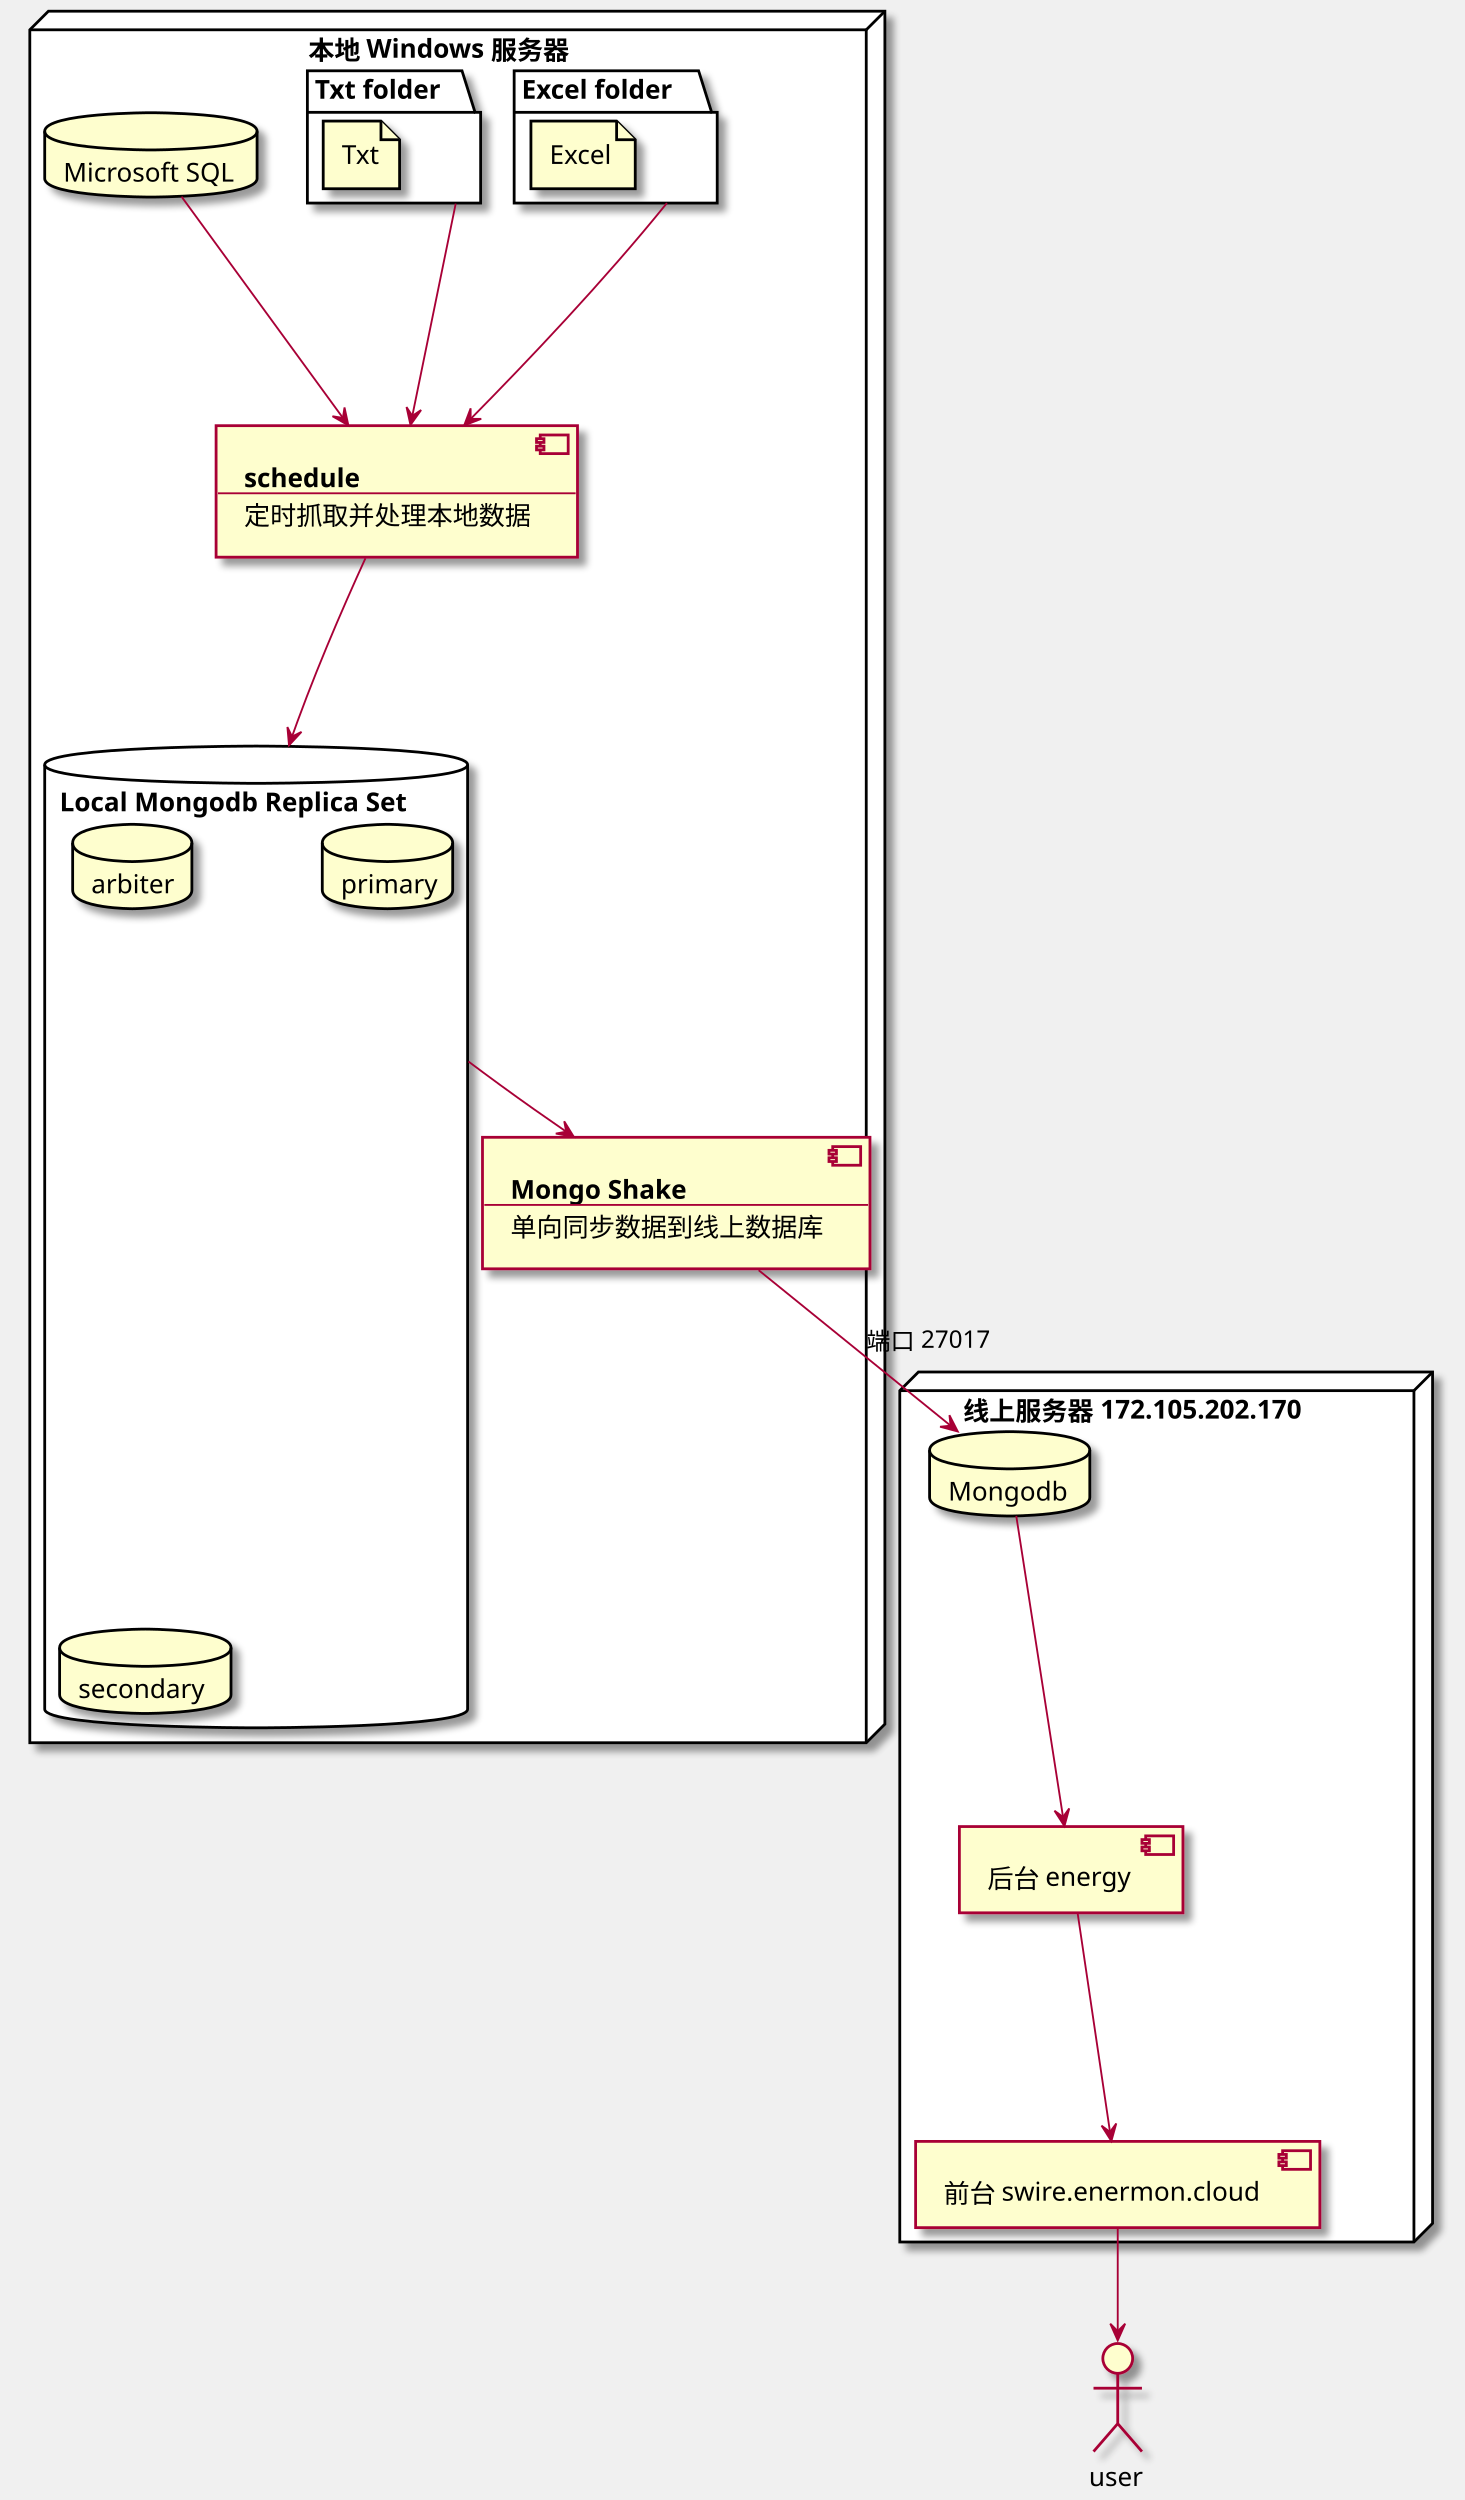
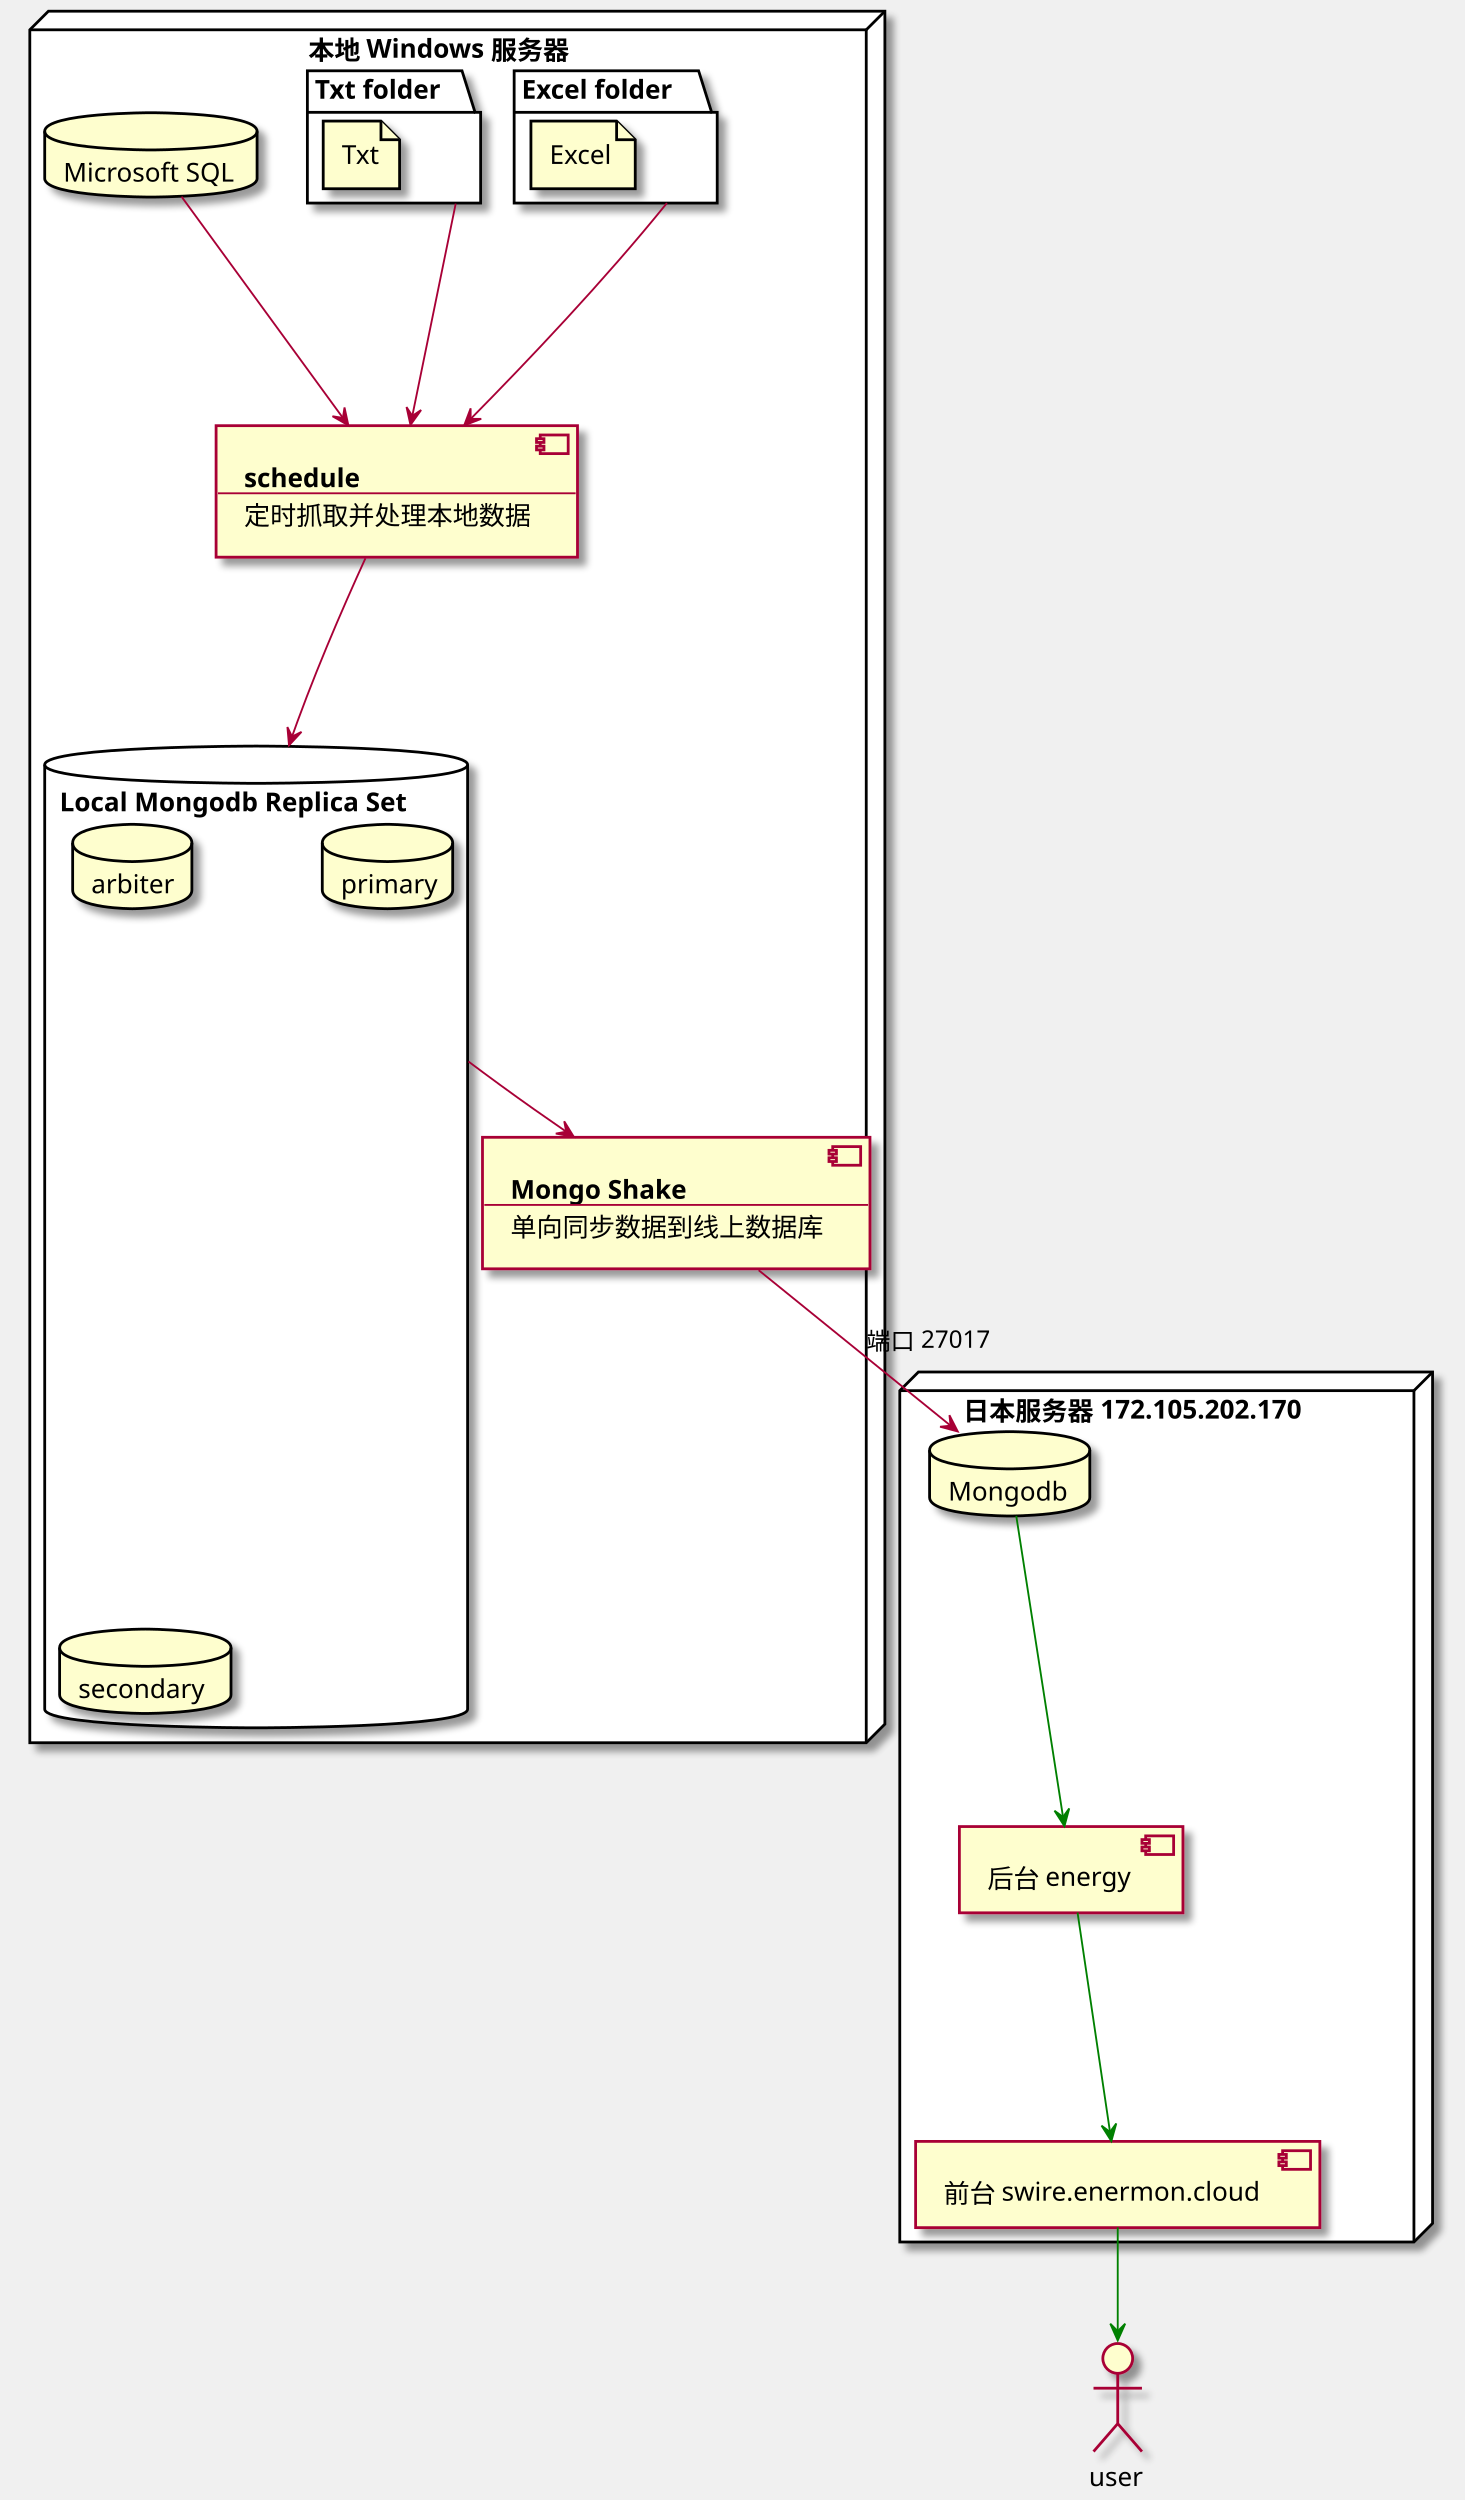
<svg xmlns="http://www.w3.org/2000/svg" contentScriptType="application/ecmascript" contentStyleType="text/css" height="1342px" preserveAspectRatio="none" style="width:786px;height:1342px;" version="1.1" viewBox="0 0 786 1342" width="786px" zoomAndPan="magnify">
  <defs>
-     <filter height="300%" id="f1x9n9c2mlkijz" width="300%" x="-1" y="-1">
+     <filter height="300%" id="frnep1pnd2fip" width="300%" x="-1" y="-1">
      <feGaussianBlur result="blurOut" stdDeviation="2.0" />
      <feColorMatrix in="blurOut" result="blurOut2" type="matrix" values="0 0 0 0 0 0 0 0 0 0 0 0 0 0 0 0 0 0 .4 0" />
      <feOffset dx="4.0" dy="4.0" in="blurOut2" result="blurOut3" />
      <feBlend in="SourceGraphic" in2="blurOut3" mode="normal" />
    </filter>
  </defs>
  <g>
-     <polygon fill="#FFFFFF" filter="url(#f1x9n9c2mlkijz)" points="16,16,26,6,475,6,475,925.5,465,935.5,16,935.5,16,16" style="stroke:#000000;stroke-width:1.5;" />
+     <polygon fill="#FFFFFF" filter="url(#frnep1pnd2fip)" points="16,16,26,6,475,6,475,925.5,465,935.5,16,935.5,16,16" style="stroke:#000000;stroke-width:1.5;" />
    <line style="stroke:#000000;stroke-width:1.5;" x1="465" x2="475" y1="16" y2="6" />
    <line style="stroke:#000000;stroke-width:1.5;" x1="16" x2="465" y1="16" y2="16" />
    <line style="stroke:#000000;stroke-width:1.5;" x1="465" x2="465" y1="16" y2="935.5" />
    <text fill="#000000" font-family="sans-serif" font-size="14" font-weight="bold" lengthAdjust="spacingAndGlyphs" textLength="152" x="165.5" y="31.995">本地 Windows 服务器</text>
-     <polygon fill="#FFFFFF" filter="url(#f1x9n9c2mlkijz)" points="276,38,375,38,382,60.297,385,60.297,385,109,276,109,276,38" style="stroke:#000000;stroke-width:1.5;" />
+     <polygon fill="#FFFFFF" filter="url(#frnep1pnd2fip)" points="276,38,375,38,382,60.297,385,60.297,385,109,276,109,276,38" style="stroke:#000000;stroke-width:1.5;" />
    <line style="stroke:#000000;stroke-width:1.5;" x1="276" x2="382" y1="60.297" y2="60.297" />
    <text fill="#000000" font-family="sans-serif" font-size="14" font-weight="bold" lengthAdjust="spacingAndGlyphs" textLength="93" x="280" y="52.995">Excel folder</text>
-     <polygon fill="#FFFFFF" filter="url(#f1x9n9c2mlkijz)" points="165,38,248,38,255,60.297,258,60.297,258,109,165,109,165,38" style="stroke:#000000;stroke-width:1.5;" />
+     <polygon fill="#FFFFFF" filter="url(#frnep1pnd2fip)" points="165,38,248,38,255,60.297,258,60.297,258,109,165,109,165,38" style="stroke:#000000;stroke-width:1.5;" />
    <line style="stroke:#000000;stroke-width:1.5;" x1="165" x2="255" y1="60.297" y2="60.297" />
    <text fill="#000000" font-family="sans-serif" font-size="14" font-weight="bold" lengthAdjust="spacingAndGlyphs" textLength="77" x="169" y="52.995">Txt folder</text>
-     <path d="M24,410.5 C24,400.5 137.5,400.5 137.5,400.5 C137.5,400.5 251,400.5 251,410.5 L251,917.5 C251,927.5 137.5,927.5 137.5,927.5 C137.5,927.5 24,927.5 24,917.5 L24,410.5 " fill="#FFFFFF" filter="url(#f1x9n9c2mlkijz)" style="stroke:#000000;stroke-width:1.5;" />
+     <path d="M24,410.5 C24,400.5 137.5,400.5 137.5,400.5 C137.5,400.5 251,400.5 251,410.5 L251,917.5 C251,927.5 137.5,927.5 137.5,927.5 C137.5,927.5 24,927.5 24,917.5 L24,410.5 " fill="#FFFFFF" filter="url(#frnep1pnd2fip)" style="stroke:#000000;stroke-width:1.5;" />
    <path d="M24,410.5 C24,420.5 137.5,420.5 137.5,420.5 C137.5,420.5 251,420.5 251,410.5 " fill="none" style="stroke:#000000;stroke-width:1.5;" />
    <text fill="#000000" font-family="sans-serif" font-size="14" font-weight="bold" lengthAdjust="spacingAndGlyphs" textLength="211" x="32" y="435.495">Local Mongodb Replica Set</text>
-     <polygon fill="#FFFFFF" filter="url(#f1x9n9c2mlkijz)" points="483,746.5,493,736.5,769,736.5,769,1193.5,759,1203.5,483,1203.5,483,746.5" style="stroke:#000000;stroke-width:1.5;" />
+     <polygon fill="#FFFFFF" filter="url(#frnep1pnd2fip)" points="483,746.5,493,736.5,769,736.5,769,1193.5,759,1203.5,483,1203.5,483,746.5" style="stroke:#000000;stroke-width:1.5;" />
    <line style="stroke:#000000;stroke-width:1.5;" x1="759" x2="769" y1="746.5" y2="736.5" />
    <line style="stroke:#000000;stroke-width:1.5;" x1="483" x2="759" y1="746.5" y2="746.5" />
    <line style="stroke:#000000;stroke-width:1.5;" x1="759" x2="759" y1="746.5" y2="1203.5" />
-     <text fill="#000000" font-family="sans-serif" font-size="14" font-weight="bold" lengthAdjust="spacingAndGlyphs" textLength="210" x="517" y="762.495">线上服务器 172.105.202.170</text>
-     <path d="M24,70.5 C24,60.5 81,60.5 81,60.5 C81,60.5 138,60.5 138,70.5 L138,95.797 C138,105.797 81,105.797 81,105.797 C81,105.797 24,105.797 24,95.797 L24,70.5 " fill="#FEFECE" filter="url(#f1x9n9c2mlkijz)" style="stroke:#000000;stroke-width:1.5;" />
+     <text fill="#000000" font-family="sans-serif" font-size="14" font-weight="bold" lengthAdjust="spacingAndGlyphs" textLength="210" x="517" y="762.495">日本服务器 172.105.202.170</text>
+     <path d="M24,70.5 C24,60.5 81,60.5 81,60.5 C81,60.5 138,60.5 138,70.5 L138,95.797 C138,105.797 81,105.797 81,105.797 C81,105.797 24,105.797 24,95.797 L24,70.5 " fill="#FEFECE" filter="url(#frnep1pnd2fip)" style="stroke:#000000;stroke-width:1.5;" />
    <path d="M24,70.5 C24,80.5 81,80.5 81,80.5 C81,80.5 138,80.5 138,70.5 " fill="none" style="stroke:#000000;stroke-width:1.5;" />
    <text fill="#000000" font-family="sans-serif" font-size="14" lengthAdjust="spacingAndGlyphs" textLength="94" x="34" y="97.495">Microsoft SQL</text>
-     <rect fill="#FEFECE" filter="url(#f1x9n9c2mlkijz)" height="70.594" style="stroke:#A80036;stroke-width:1.5;" width="194" x="116" y="228.5" />
+     <rect fill="#FEFECE" filter="url(#frnep1pnd2fip)" height="70.594" style="stroke:#A80036;stroke-width:1.5;" width="194" x="116" y="228.5" />
    <rect fill="#FEFECE" height="10" style="stroke:#A80036;stroke-width:1.5;" width="15" x="290" y="233.5" />
    <rect fill="#FEFECE" height="2" style="stroke:#A80036;stroke-width:1.5;" width="4" x="288" y="235.5" />
    <rect fill="#FEFECE" height="2" style="stroke:#A80036;stroke-width:1.5;" width="4" x="288" y="239.5" />
    <text fill="#000000" font-family="sans-serif" font-size="14" font-weight="bold" lengthAdjust="spacingAndGlyphs" textLength="72" x="131" y="261.495">schedule</text>
    <line style="stroke:#A80036;stroke-width:1.0;" x1="117" x2="309" y1="264.797" y2="264.797" />
    <text fill="#000000" font-family="sans-serif" font-size="14" lengthAdjust="spacingAndGlyphs" textLength="154" x="131" y="281.792">定时抓取并处理本地数据</text>
-     <rect fill="#FEFECE" filter="url(#f1x9n9c2mlkijz)" height="70.594" style="stroke:#A80036;stroke-width:1.5;" width="208" x="259" y="610.5" />
+     <rect fill="#FEFECE" filter="url(#frnep1pnd2fip)" height="70.594" style="stroke:#A80036;stroke-width:1.5;" width="208" x="259" y="610.5" />
    <rect fill="#FEFECE" height="10" style="stroke:#A80036;stroke-width:1.5;" width="15" x="447" y="615.5" />
    <rect fill="#FEFECE" height="2" style="stroke:#A80036;stroke-width:1.5;" width="4" x="445" y="617.5" />
    <rect fill="#FEFECE" height="2" style="stroke:#A80036;stroke-width:1.5;" width="4" x="445" y="621.5" />
    <text fill="#000000" font-family="sans-serif" font-size="14" font-weight="bold" lengthAdjust="spacingAndGlyphs" textLength="106" x="274" y="643.495">Mongo Shake</text>
    <line style="stroke:#A80036;stroke-width:1.0;" x1="260" x2="466" y1="646.797" y2="646.797" />
    <text fill="#000000" font-family="sans-serif" font-size="14" lengthAdjust="spacingAndGlyphs" textLength="168" x="274" y="663.792">单向同步数据到线上数据库</text>
-     <polygon fill="#FEFECE" filter="url(#f1x9n9c2mlkijz)" points="285,65,285,101.297,341,101.297,341,75,331,65,285,65" style="stroke:#000000;stroke-width:1.5;" />
+     <polygon fill="#FEFECE" filter="url(#frnep1pnd2fip)" points="285,65,285,101.297,341,101.297,341,75,331,65,285,65" style="stroke:#000000;stroke-width:1.5;" />
    <path d="M331,65 L331,75 L341,75 " fill="#FEFECE" style="stroke:#000000;stroke-width:1.5;" />
    <text fill="#000000" font-family="sans-serif" font-size="14" lengthAdjust="spacingAndGlyphs" textLength="36" x="295" y="87.995">Excel</text>
-     <polygon fill="#FEFECE" filter="url(#f1x9n9c2mlkijz)" points="173.5,65,173.5,101.297,214.5,101.297,214.5,75,204.5,65,173.5,65" style="stroke:#000000;stroke-width:1.5;" />
+     <polygon fill="#FEFECE" filter="url(#frnep1pnd2fip)" points="173.5,65,173.5,101.297,214.5,101.297,214.5,75,204.5,65,173.5,65" style="stroke:#000000;stroke-width:1.5;" />
    <path d="M204.5,65 L204.5,75 L214.5,75 " fill="#FEFECE" style="stroke:#000000;stroke-width:1.5;" />
    <text fill="#000000" font-family="sans-serif" font-size="14" lengthAdjust="spacingAndGlyphs" textLength="21" x="183.5" y="87.995">Txt</text>
-     <path d="M39,452.5 C39,442.5 71,442.5 71,442.5 C71,442.5 103,442.5 103,452.5 L103,477.797 C103,487.797 71,487.797 71,487.797 C71,487.797 39,487.797 39,477.797 L39,452.5 " fill="#FEFECE" filter="url(#f1x9n9c2mlkijz)" style="stroke:#000000;stroke-width:1.5;" />
+     <path d="M39,452.5 C39,442.5 71,442.5 71,442.5 C71,442.5 103,442.5 103,452.5 L103,477.797 C103,487.797 71,487.797 71,487.797 C71,487.797 39,487.797 39,477.797 L39,452.5 " fill="#FEFECE" filter="url(#frnep1pnd2fip)" style="stroke:#000000;stroke-width:1.5;" />
    <path d="M39,452.5 C39,462.5 71,462.5 71,462.5 C71,462.5 103,462.5 103,452.5 " fill="none" style="stroke:#000000;stroke-width:1.5;" />
    <text fill="#000000" font-family="sans-serif" font-size="14" lengthAdjust="spacingAndGlyphs" textLength="44" x="49" y="479.495">arbiter</text>
-     <path d="M173,452.5 C173,442.5 208,442.5 208,442.5 C208,442.5 243,442.5 243,452.5 L243,477.797 C243,487.797 208,487.797 208,487.797 C208,487.797 173,487.797 173,477.797 L173,452.5 " fill="#FEFECE" filter="url(#f1x9n9c2mlkijz)" style="stroke:#000000;stroke-width:1.5;" />
+     <path d="M173,452.5 C173,442.5 208,442.5 208,442.5 C208,442.5 243,442.5 243,452.5 L243,477.797 C243,487.797 208,487.797 208,487.797 C208,487.797 173,487.797 173,477.797 L173,452.5 " fill="#FEFECE" filter="url(#frnep1pnd2fip)" style="stroke:#000000;stroke-width:1.5;" />
    <path d="M173,452.5 C173,462.5 208,462.5 208,462.5 C208,462.5 243,462.5 243,452.5 " fill="none" style="stroke:#000000;stroke-width:1.5;" />
    <text fill="#000000" font-family="sans-serif" font-size="14" lengthAdjust="spacingAndGlyphs" textLength="50" x="183" y="479.495">primary</text>
-     <path d="M32,884.5 C32,874.5 78,874.5 78,874.5 C78,874.5 124,874.5 124,884.5 L124,909.797 C124,919.797 78,919.797 78,919.797 C78,919.797 32,919.797 32,909.797 L32,884.5 " fill="#FEFECE" filter="url(#f1x9n9c2mlkijz)" style="stroke:#000000;stroke-width:1.5;" />
+     <path d="M32,884.5 C32,874.5 78,874.5 78,874.5 C78,874.5 124,874.5 124,884.5 L124,909.797 C124,919.797 78,919.797 78,919.797 C78,919.797 32,919.797 32,909.797 L32,884.5 " fill="#FEFECE" filter="url(#frnep1pnd2fip)" style="stroke:#000000;stroke-width:1.5;" />
    <path d="M32,884.5 C32,894.5 78,894.5 78,894.5 C78,894.5 124,894.5 124,884.5 " fill="none" style="stroke:#000000;stroke-width:1.5;" />
    <text fill="#000000" font-family="sans-serif" font-size="14" lengthAdjust="spacingAndGlyphs" textLength="72" x="42" y="911.495">secondary</text>
-     <rect fill="#FEFECE" filter="url(#f1x9n9c2mlkijz)" height="46.297" style="stroke:#A80036;stroke-width:1.5;" width="217" x="491.5" y="1149.5" />
+     <rect fill="#FEFECE" filter="url(#frnep1pnd2fip)" height="46.297" style="stroke:#A80036;stroke-width:1.5;" width="217" x="491.5" y="1149.5" />
    <rect fill="#FEFECE" height="10" style="stroke:#A80036;stroke-width:1.5;" width="15" x="688.5" y="1154.5" />
    <rect fill="#FEFECE" height="2" style="stroke:#A80036;stroke-width:1.5;" width="4" x="686.5" y="1156.5" />
    <rect fill="#FEFECE" height="2" style="stroke:#A80036;stroke-width:1.5;" width="4" x="686.5" y="1160.5" />
    <text fill="#000000" font-family="sans-serif" font-size="14" lengthAdjust="spacingAndGlyphs" textLength="177" x="506.5" y="1182.495">前台 swire.enermon.cloud</text>
-     <rect fill="#FEFECE" filter="url(#f1x9n9c2mlkijz)" height="46.297" style="stroke:#A80036;stroke-width:1.5;" width="120" x="515" y="980.5" />
+     <rect fill="#FEFECE" filter="url(#frnep1pnd2fip)" height="46.297" style="stroke:#A80036;stroke-width:1.5;" width="120" x="515" y="980.5" />
    <rect fill="#FEFECE" height="10" style="stroke:#A80036;stroke-width:1.5;" width="15" x="615" y="985.5" />
    <rect fill="#FEFECE" height="2" style="stroke:#A80036;stroke-width:1.5;" width="4" x="613" y="987.5" />
    <rect fill="#FEFECE" height="2" style="stroke:#A80036;stroke-width:1.5;" width="4" x="613" y="991.5" />
    <text fill="#000000" font-family="sans-serif" font-size="14" lengthAdjust="spacingAndGlyphs" textLength="80" x="530" y="1013.495">后台 energy</text>
-     <path d="M499,778.5 C499,768.5 542,768.5 542,768.5 C542,768.5 585,768.5 585,778.5 L585,803.797 C585,813.797 542,813.797 542,813.797 C542,813.797 499,813.797 499,803.797 L499,778.5 " fill="#FEFECE" filter="url(#f1x9n9c2mlkijz)" style="stroke:#000000;stroke-width:1.5;" />
+     <path d="M499,778.5 C499,768.5 542,768.5 542,768.5 C542,768.5 585,768.5 585,778.5 L585,803.797 C585,813.797 542,813.797 542,813.797 C542,813.797 499,813.797 499,803.797 L499,778.5 " fill="#FEFECE" filter="url(#frnep1pnd2fip)" style="stroke:#000000;stroke-width:1.5;" />
    <path d="M499,778.5 C499,788.5 542,788.5 542,788.5 C542,788.5 585,788.5 585,778.5 " fill="none" style="stroke:#000000;stroke-width:1.5;" />
    <text fill="#000000" font-family="sans-serif" font-size="14" lengthAdjust="spacingAndGlyphs" textLength="66" x="509" y="805.495">Mongodb</text>
-     <ellipse cx="600" cy="1266" fill="#FEFECE" filter="url(#f1x9n9c2mlkijz)" rx="8" ry="8" style="stroke:#A80036;stroke-width:1.5;" />
-     <path d="M600,1274 L600,1301 M587,1282 L613,1282 M600,1301 L587,1316 M600,1301 L613,1316 " fill="none" filter="url(#f1x9n9c2mlkijz)" style="stroke:#A80036;stroke-width:1.5;" />
+     <ellipse cx="600" cy="1266" fill="#FEFECE" filter="url(#frnep1pnd2fip)" rx="8" ry="8" style="stroke:#A80036;stroke-width:1.5;" />
+     <path d="M600,1274 L600,1301 M587,1282 L613,1282 M600,1301 L587,1316 M600,1301 L613,1316 " fill="none" filter="url(#frnep1pnd2fip)" style="stroke:#A80036;stroke-width:1.5;" />
    <text fill="#000000" font-family="sans-serif" font-size="14" lengthAdjust="spacingAndGlyphs" textLength="31" x="584.5" y="1334.495">user</text>
    <path d="M97.451,105.558 C119.035,135.154 157.279,187.595 183.829,224 " fill="none" id="mssql-to-schedule" style="stroke:#A80036;stroke-width:1.0;" />
    <polygon fill="#A80036" points="187.007,228.357,184.935,218.729,184.06,224.318,178.471,223.443,187.007,228.357" style="stroke:#A80036;stroke-width:1.0;" />
    <path d="M358,109 C324.651,150.34 282.888,194.266 252.758,224.76 " fill="none" id="excel-to-schedule" style="stroke:#A80036;stroke-width:1.0;" />
    <polygon fill="#A80036" points="249.143,228.411,258.318,224.83,252.661,224.858,252.633,219.201,249.143,228.411" style="stroke:#A80036;stroke-width:1.0;" />
    <path d="M244.621,109.311 C244.587,109.481 244.552,109.652 244.517,109.824 C244.446,110.167 244.376,110.513 244.305,110.861 C244.162,111.558 244.018,112.264 243.872,112.98 C243.579,114.411 243.279,115.879 242.972,117.381 C241.743,123.391 240.403,129.946 238.994,136.842 C233.354,164.429 226.597,197.484 221.386,222.977 " fill="none" id="txt-to-schedule" style="stroke:#A80036;stroke-width:1.0;" />
    <polygon fill="#A80036" points="220.335,228.119,226.057,220.102,221.337,223.22,218.219,218.5,220.335,228.119" style="stroke:#A80036;stroke-width:1.0;" />
    <path d="M196.173,299.66 C189.957,313.272 182.654,329.743 175.411,347.18 C171.789,355.899 168.182,364.859 164.732,373.824 C163.008,378.307 161.322,382.791 159.694,387.247 C158.88,389.475 158.081,391.696 157.298,393.906 C156.906,395.011 156.518,396.113 156.136,397.212 C155.944,397.762 155.754,398.311 155.564,398.859 C155.47,399.133 155.375,399.406 155.281,399.68 C155.234,399.817 155.187,399.954 155.14,400.09 " fill="none" id="schedule-to-localdb" style="stroke:#A80036;stroke-width:1.0;" />
    <polygon fill="#A80036" points="155.14,400.09,161.844,392.875,156.763,395.361,154.277,390.279,155.14,400.09" style="stroke:#A80036;stroke-width:1.0;" />
    <path d="M251.475,569.812 C251.675,569.963 251.875,570.113 252.076,570.264 C252.875,570.865 253.674,571.464 254.472,572.061 C256.066,573.255 257.655,574.438 259.238,575.612 C262.403,577.96 265.543,580.267 268.649,582.531 C281.075,591.587 292.971,599.953 303.876,607.437 " fill="none" id="localdb-to-shake" style="stroke:#A80036;stroke-width:1.0;" />
    <polygon fill="#A80036" points="308.047,610.29,302.877,601.907,303.92,607.467,298.36,608.51,308.047,610.29" style="stroke:#A80036;stroke-width:1.0;" />
    <path d="M407.247,681.843 C439.12,707.661 481.383,741.896 510.017,765.092 " fill="none" id="shake-to-db" style="stroke:#A80036;stroke-width:1.0;" />
    <polygon fill="#A80036" points="514.14,768.432,509.665,759.659,510.255,765.285,504.629,765.875,514.14,768.432" style="stroke:#A80036;stroke-width:1.0;" />
    <text fill="#000000" font-family="sans-serif" font-size="13" lengthAdjust="spacingAndGlyphs" textLength="70" x="465" y="724.567">端口 27017</text>
-     <path d="M545.532,813.741 C551.603,852.838 564.003,932.688 570.617,975.275 " fill="none" id="db-to-energy" style="stroke:#A80036;stroke-width:1.0;" />
-     <polygon fill="#A80036" points="571.394,980.278,573.965,970.771,570.626,975.337,566.06,971.999,571.394,980.278" style="stroke:#A80036;stroke-width:1.0;" />
-     <path d="M578.424,1026.644 C582.955,1057.278 590.94,1111.255 595.822,1144.255 " fill="none" id="energy-to-web" style="stroke:#A80036;stroke-width:1.0;" />
-     <polygon fill="#A80036" points="596.578,1149.365,599.217,1139.876,595.846,1144.418,591.304,1141.047,596.578,1149.365" style="stroke:#A80036;stroke-width:1.0;" />
-     <path d="M600,1195.626 C600,1211.181 600,1232.217 600,1251.095 " fill="none" id="web-to-user" style="stroke:#A80036;stroke-width:1.0;" />
-     <polygon fill="#A80036" points="600,1256.357,604,1247.357,600,1251.357,596,1247.357,600,1256.357" style="stroke:#A80036;stroke-width:1.0;" />
+     <path d="M545.532,813.741 C551.603,852.838 564.003,932.688 570.617,975.275 " fill="none" id="db-to-energy" style="stroke:#008000;stroke-width:1.0;" />
+     <polygon fill="#008000" points="571.394,980.278,573.965,970.771,570.626,975.337,566.06,971.999,571.394,980.278" style="stroke:#008000;stroke-width:1.0;" />
+     <path d="M578.424,1026.644 C582.955,1057.278 590.94,1111.255 595.822,1144.255 " fill="none" id="energy-to-web" style="stroke:#008000;stroke-width:1.0;" />
+     <polygon fill="#008000" points="596.578,1149.365,599.217,1139.876,595.846,1144.418,591.304,1141.047,596.578,1149.365" style="stroke:#008000;stroke-width:1.0;" />
+     <path d="M600,1195.626 C600,1211.181 600,1232.217 600,1251.095 " fill="none" id="web-to-user" style="stroke:#008000;stroke-width:1.0;" />
+     <polygon fill="#008000" points="600,1256.357,604,1247.357,600,1251.357,596,1247.357,600,1256.357" style="stroke:#008000;stroke-width:1.0;" />
  </g>
</svg>
